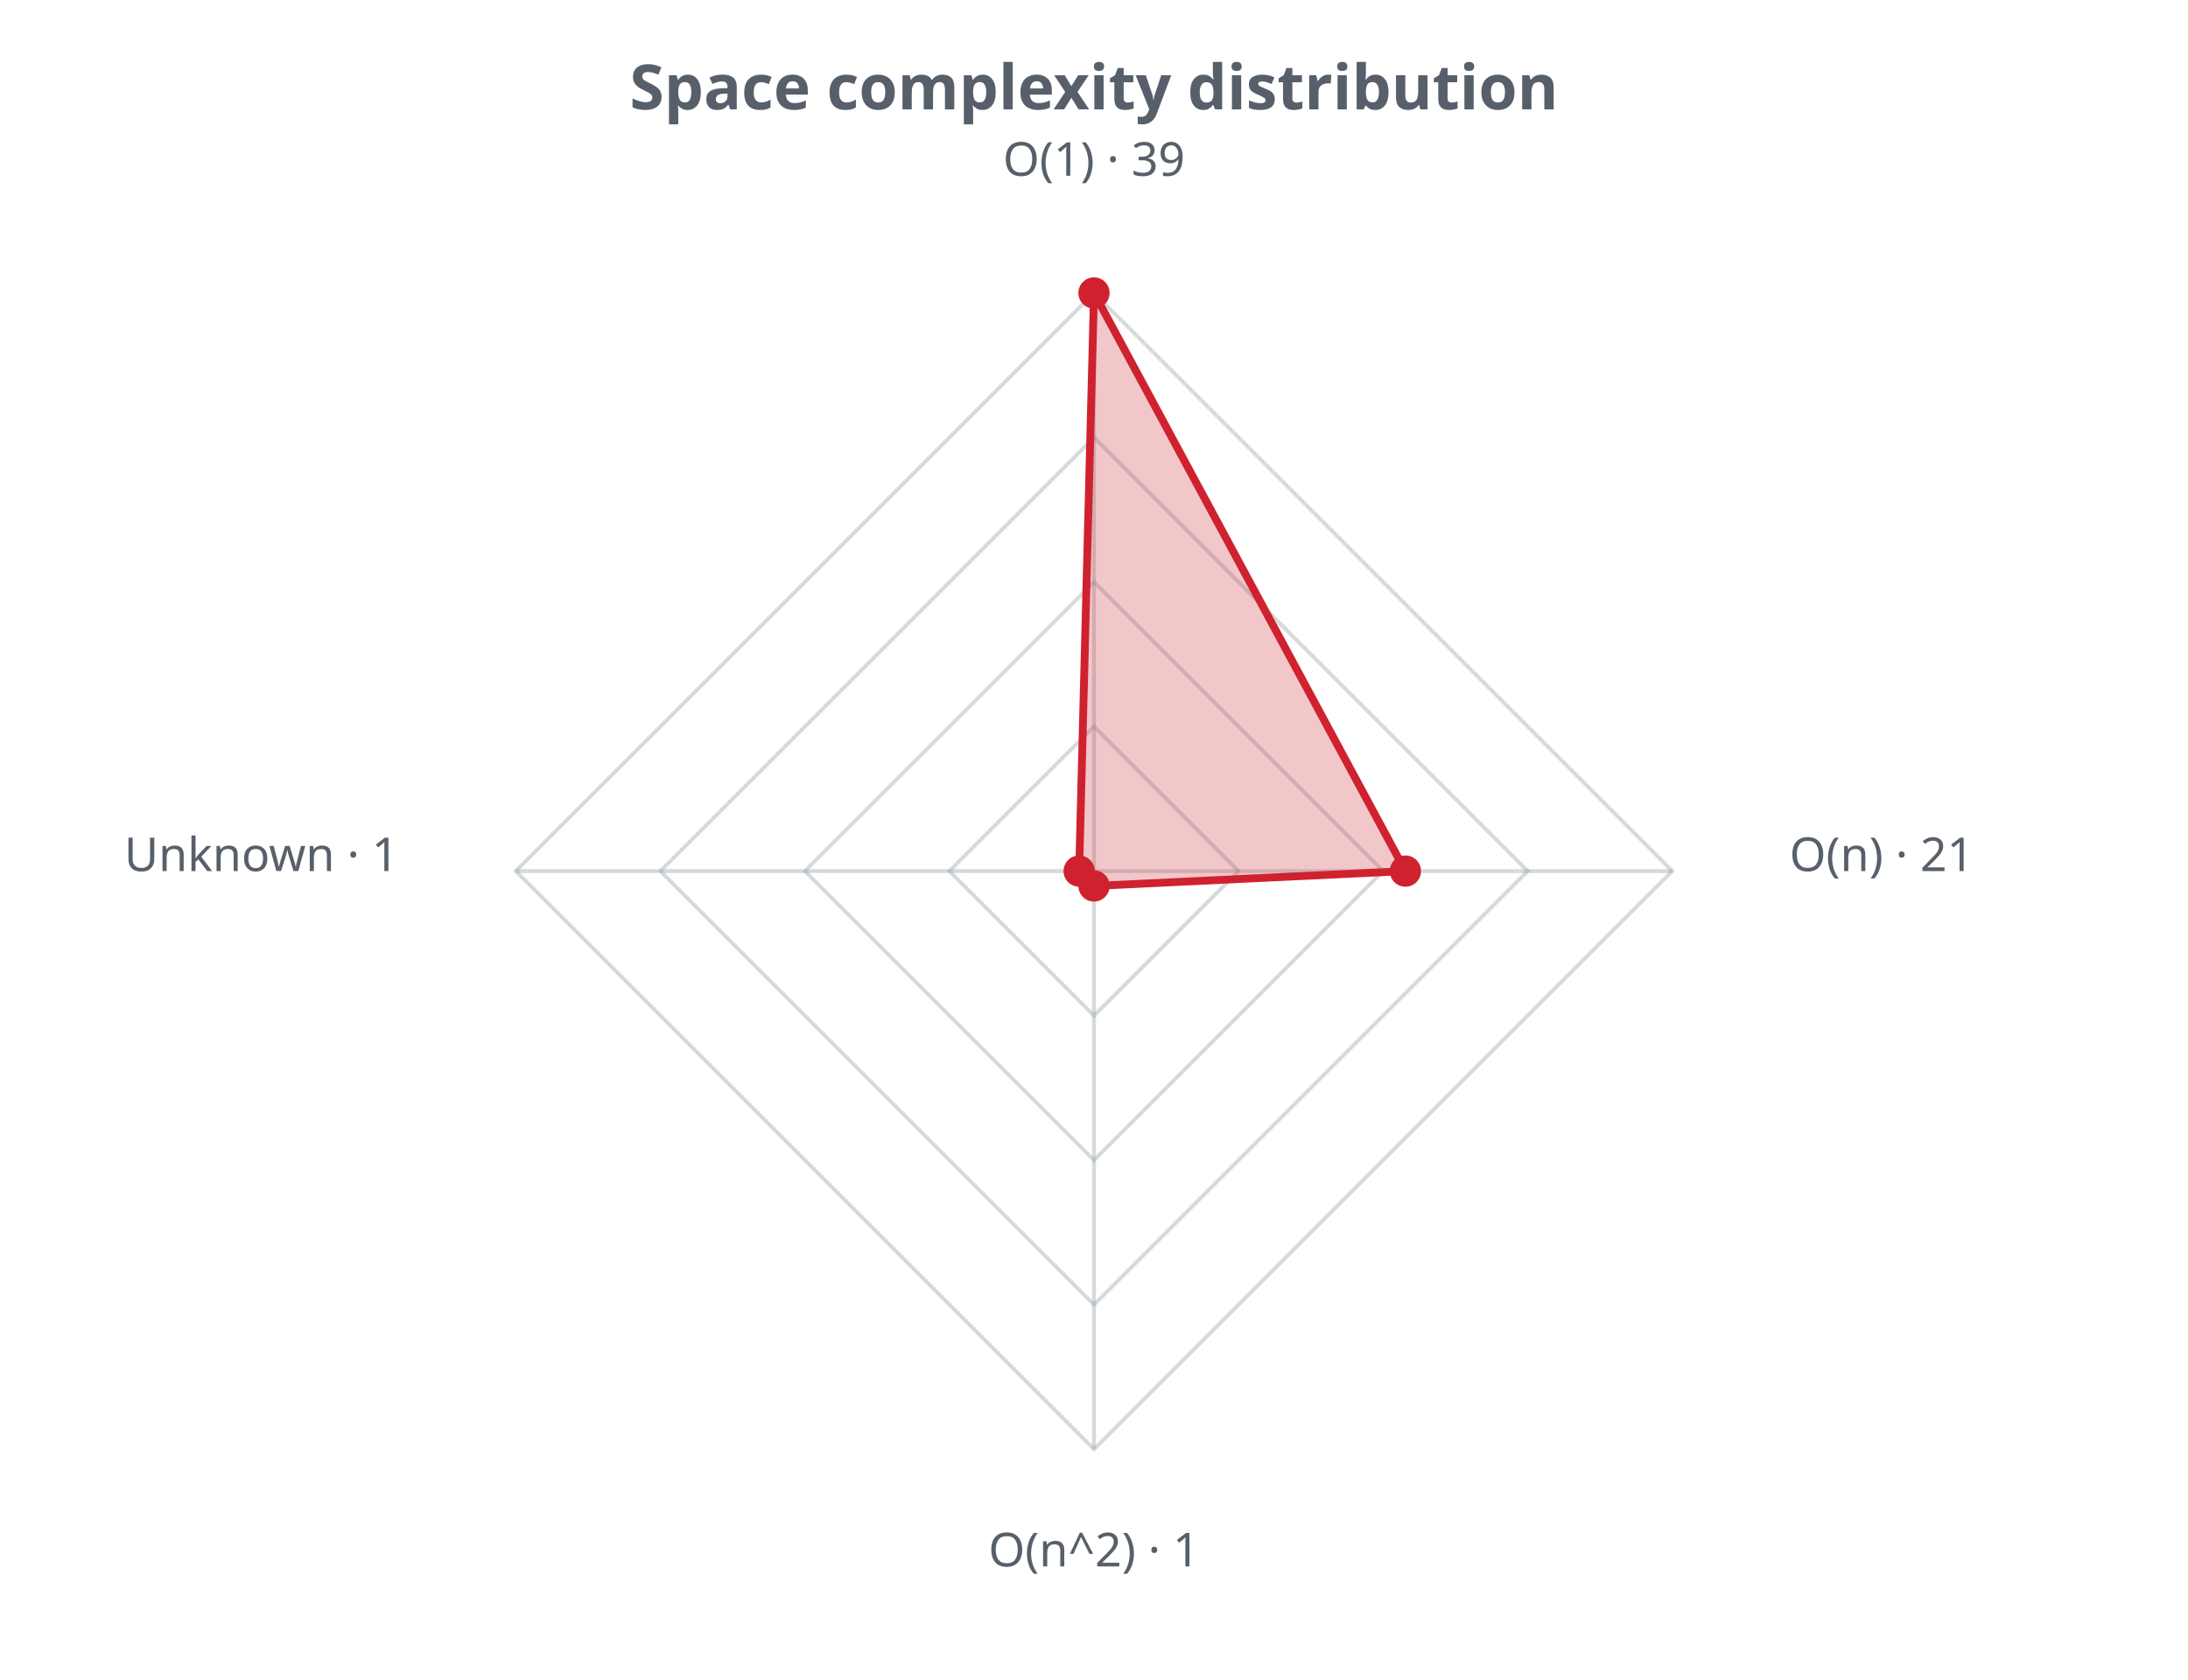
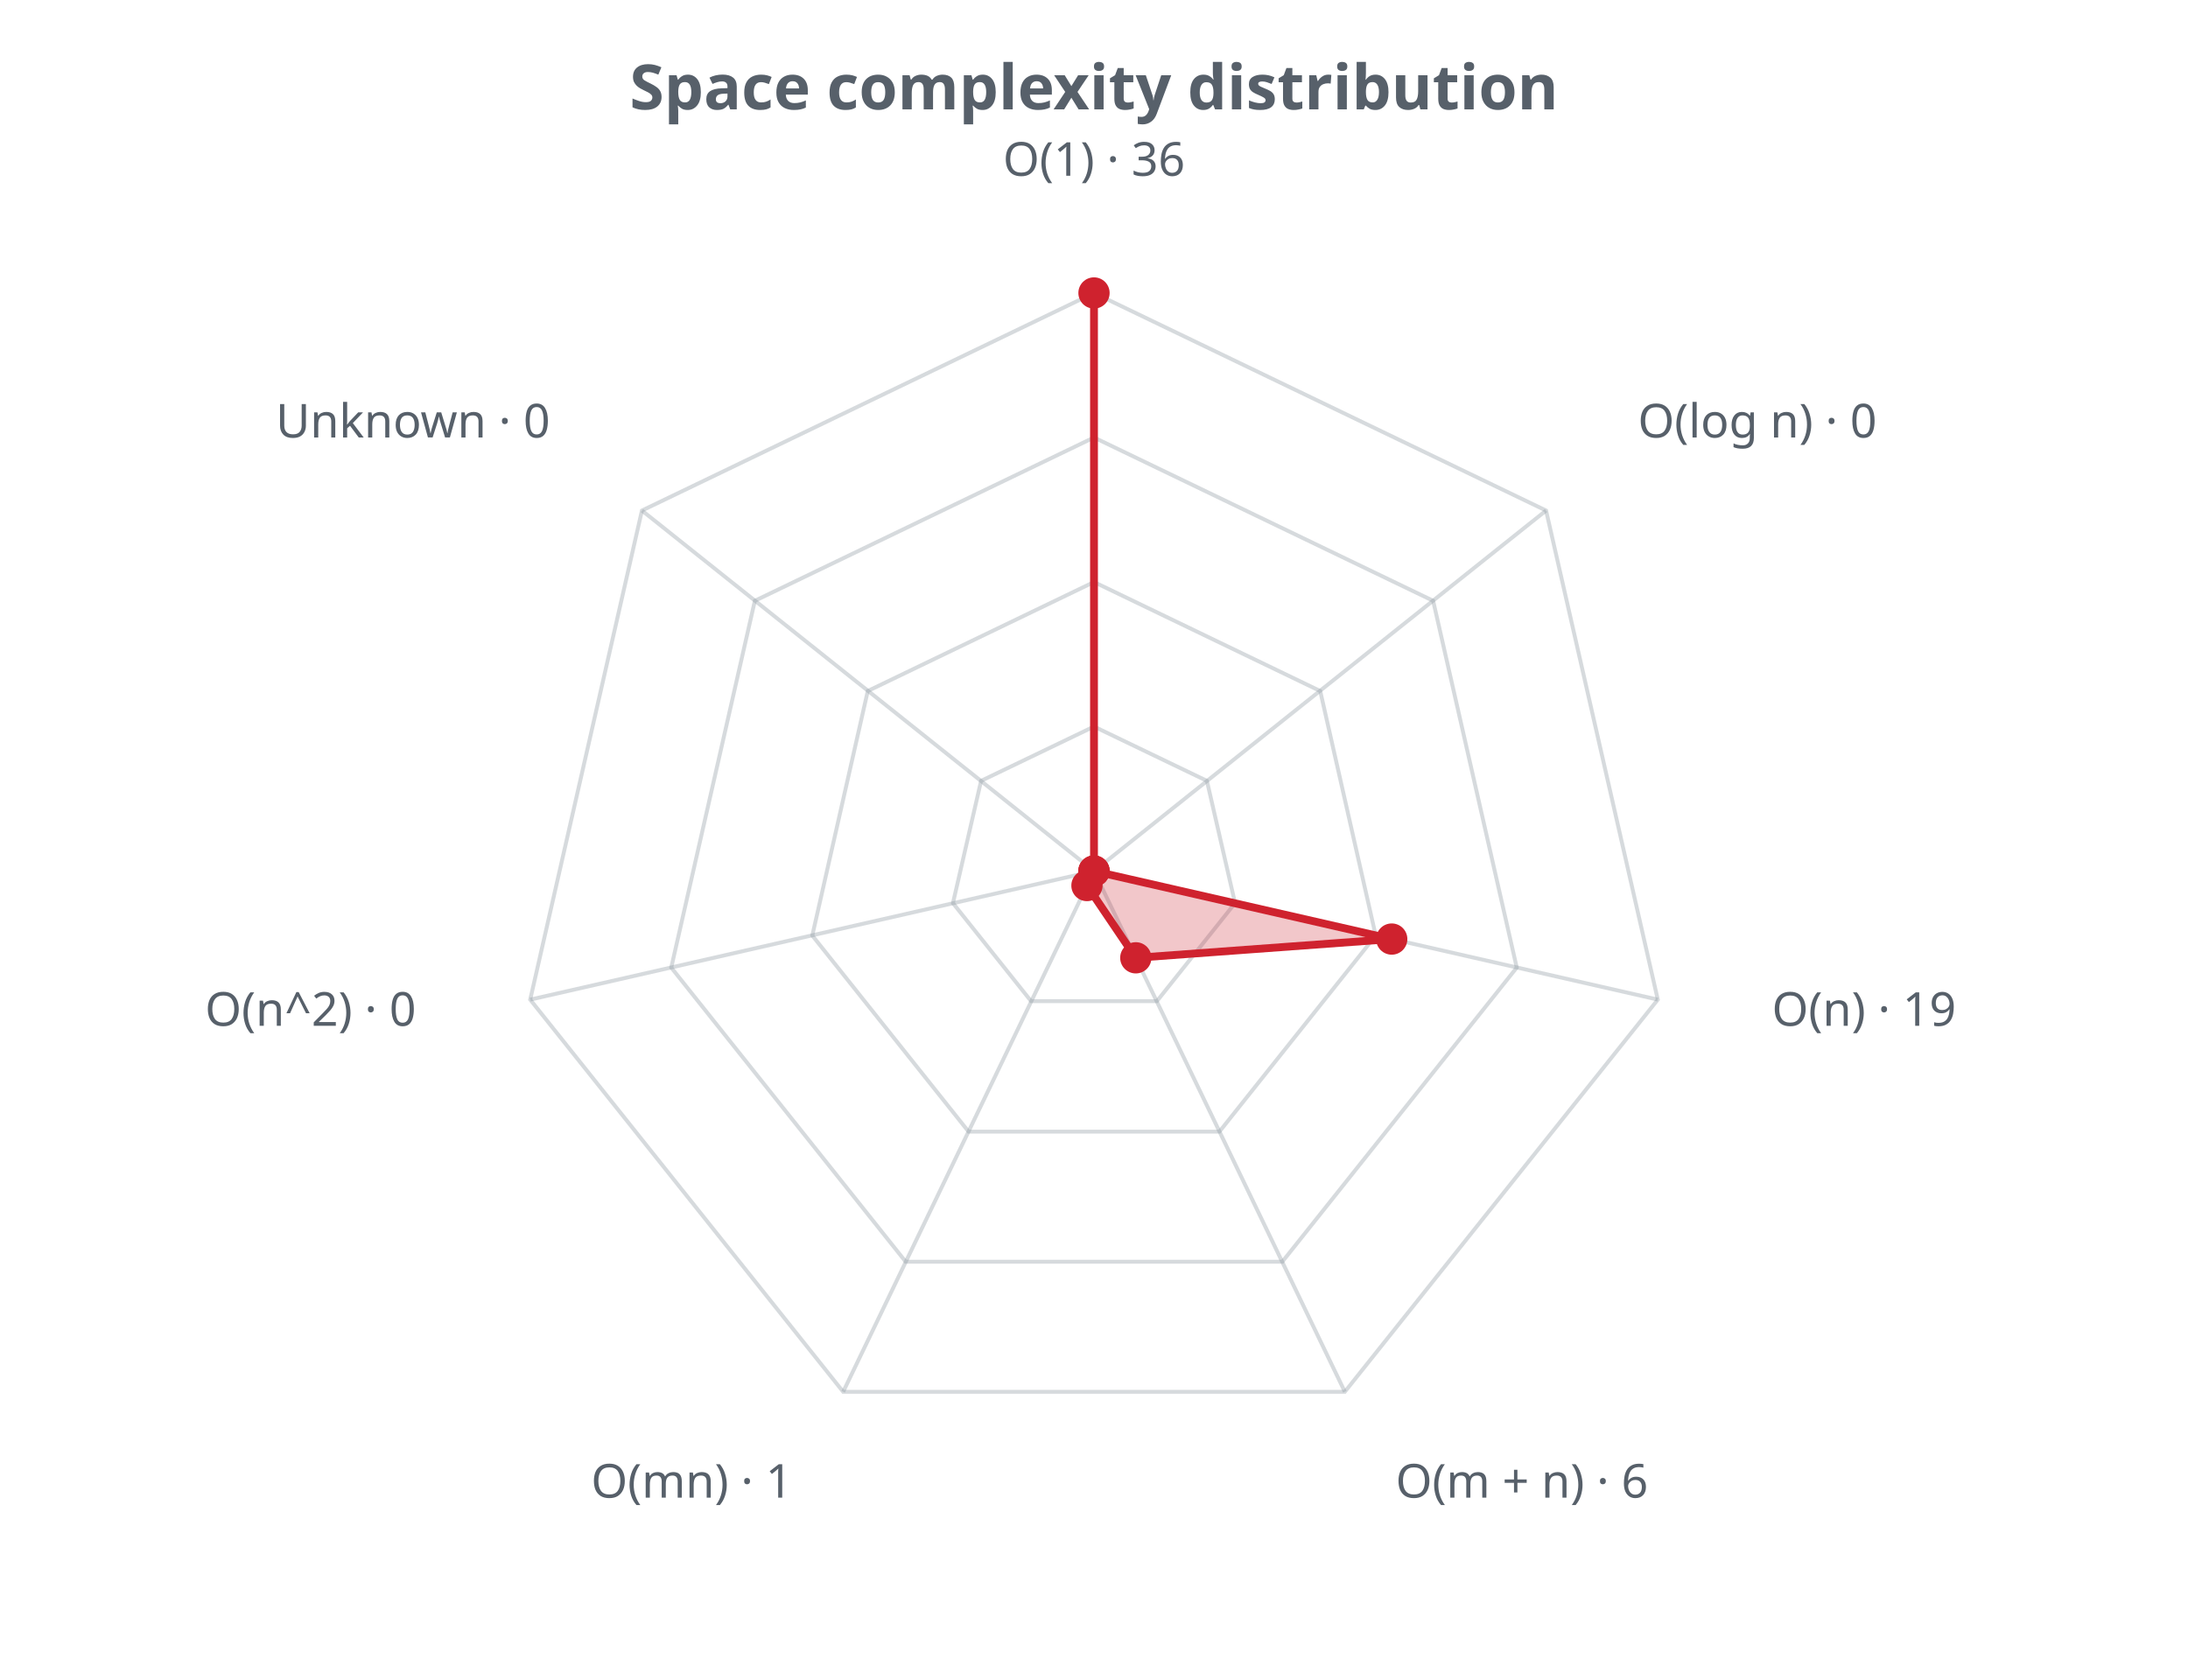
<svg xmlns="http://www.w3.org/2000/svg" width="560" height="430" viewBox="0 0 560 430" role="img">
  <defs>
    <style>.t{fill:#57606a;font-family:sans-serif}.g{stroke:#8b949e;stroke-opacity:.35;fill:none}@media (prefers-color-scheme: dark){.t{fill:#c9d1d9}.g{stroke:#8b949e}</style>
  </defs>
  <text class="t" x="280.0" y="28" text-anchor="middle" font-size="16" font-weight="bold">Space complexity distribution</text>
-   <polygon class="g" stroke-width="1" points="280.0,186.0 317.0,223.0 280.0,260.0 243.0,223.0" />
-   <polygon class="g" stroke-width="1" points="280.0,149.0 354.0,223.0 280.0,297.0 206.0,223.0" />
-   <polygon class="g" stroke-width="1" points="280.0,112.0 391.0,223.0 280.0,334.0 169.0,223.0" />
-   <polygon class="g" stroke-width="1" points="280.0,75.0 428.0,223.0 280.0,371.0 132.0,223.0" />
+   <polygon class="g" stroke-width="1" points="280.0,186.0 308.9,199.9 316.1,231.2 296.1,256.3 263.9,256.3 243.9,231.2 251.1,199.9" />
+   <polygon class="g" stroke-width="1" points="280.0,149.0 337.9,176.9 352.1,239.5 312.1,289.7 247.9,289.7 207.9,239.5 222.1,176.9" />
+   <polygon class="g" stroke-width="1" points="280.0,112.0 366.8,153.8 388.2,247.7 328.2,323.0 231.8,323.0 171.8,247.7 193.2,153.8" />
+   <polygon class="g" stroke-width="1" points="280.0,75.0 395.7,130.7 424.3,255.9 344.2,356.3 215.8,356.3 135.7,255.9 164.3,130.7" />
  <line class="g" x1="280.0" y1="223.0" x2="280.0" y2="75.0" />
-   <line class="g" x1="280.0" y1="223.0" x2="428.0" y2="223.0" />
-   <line class="g" x1="280.0" y1="223.0" x2="280.0" y2="371.0" />
-   <line class="g" x1="280.0" y1="223.0" x2="132.0" y2="223.0" />
-   <polygon points="280.0,75.0 359.7,223.0 280.0,226.8 276.2,223.0" fill="#cf222e" fill-opacity="0.25" stroke="#cf222e" stroke-width="2" />
+   <line class="g" x1="280.0" y1="223.0" x2="395.7" y2="130.7" />
+   <line class="g" x1="280.0" y1="223.0" x2="424.3" y2="255.9" />
+   <line class="g" x1="280.0" y1="223.0" x2="344.2" y2="356.3" />
+   <line class="g" x1="280.0" y1="223.0" x2="215.8" y2="356.3" />
+   <line class="g" x1="280.0" y1="223.0" x2="135.7" y2="255.9" />
+   <line class="g" x1="280.0" y1="223.0" x2="164.3" y2="130.7" />
+   <polygon points="280.0,75.0 280.0,223.0 356.2,240.4 290.7,245.2 278.2,226.7 280.0,223.0 280.0,223.0" fill="#cf222e" fill-opacity="0.25" stroke="#cf222e" stroke-width="2" />
  <circle cx="280.0" cy="75.0" r="4" fill="#cf222e" />
-   <circle cx="359.7" cy="223.0" r="4" fill="#cf222e" />
-   <circle cx="280.0" cy="226.8" r="4" fill="#cf222e" />
-   <circle cx="276.2" cy="223.0" r="4" fill="#cf222e" />
-   <text class="t" x="280.0" y="45.0" text-anchor="middle" font-size="12">O(1) · 39</text>
-   <text class="t" x="458.0" y="223.0" text-anchor="start" font-size="12">O(n) · 21</text>
-   <text class="t" x="280.0" y="401.0" text-anchor="middle" font-size="12">O(n^2) · 1</text>
-   <text class="t" x="102.0" y="223.0" text-anchor="end" font-size="12">Unknown · 1</text>
+   <circle cx="280.0" cy="223.0" r="4" fill="#cf222e" />
+   <circle cx="356.2" cy="240.4" r="4" fill="#cf222e" />
+   <circle cx="290.7" cy="245.2" r="4" fill="#cf222e" />
+   <circle cx="278.2" cy="226.7" r="4" fill="#cf222e" />
+   <circle cx="280.0" cy="223.0" r="4" fill="#cf222e" />
+   <circle cx="280.0" cy="223.0" r="4" fill="#cf222e" />
+   <text class="t" x="280.0" y="45.0" text-anchor="middle" font-size="12">O(1) · 36</text>
+   <text class="t" x="419.2" y="112.0" text-anchor="start" font-size="12">O(log n) · 0</text>
+   <text class="t" x="453.5" y="262.6" text-anchor="start" font-size="12">O(n) · 19</text>
+   <text class="t" x="357.2" y="383.4" text-anchor="start" font-size="12">O(m + n) · 6</text>
+   <text class="t" x="202.8" y="383.4" text-anchor="end" font-size="12">O(mn) · 1</text>
+   <text class="t" x="106.5" y="262.6" text-anchor="end" font-size="12">O(n^2) · 0</text>
+   <text class="t" x="140.8" y="112.0" text-anchor="end" font-size="12">Unknown · 0</text>
</svg>
